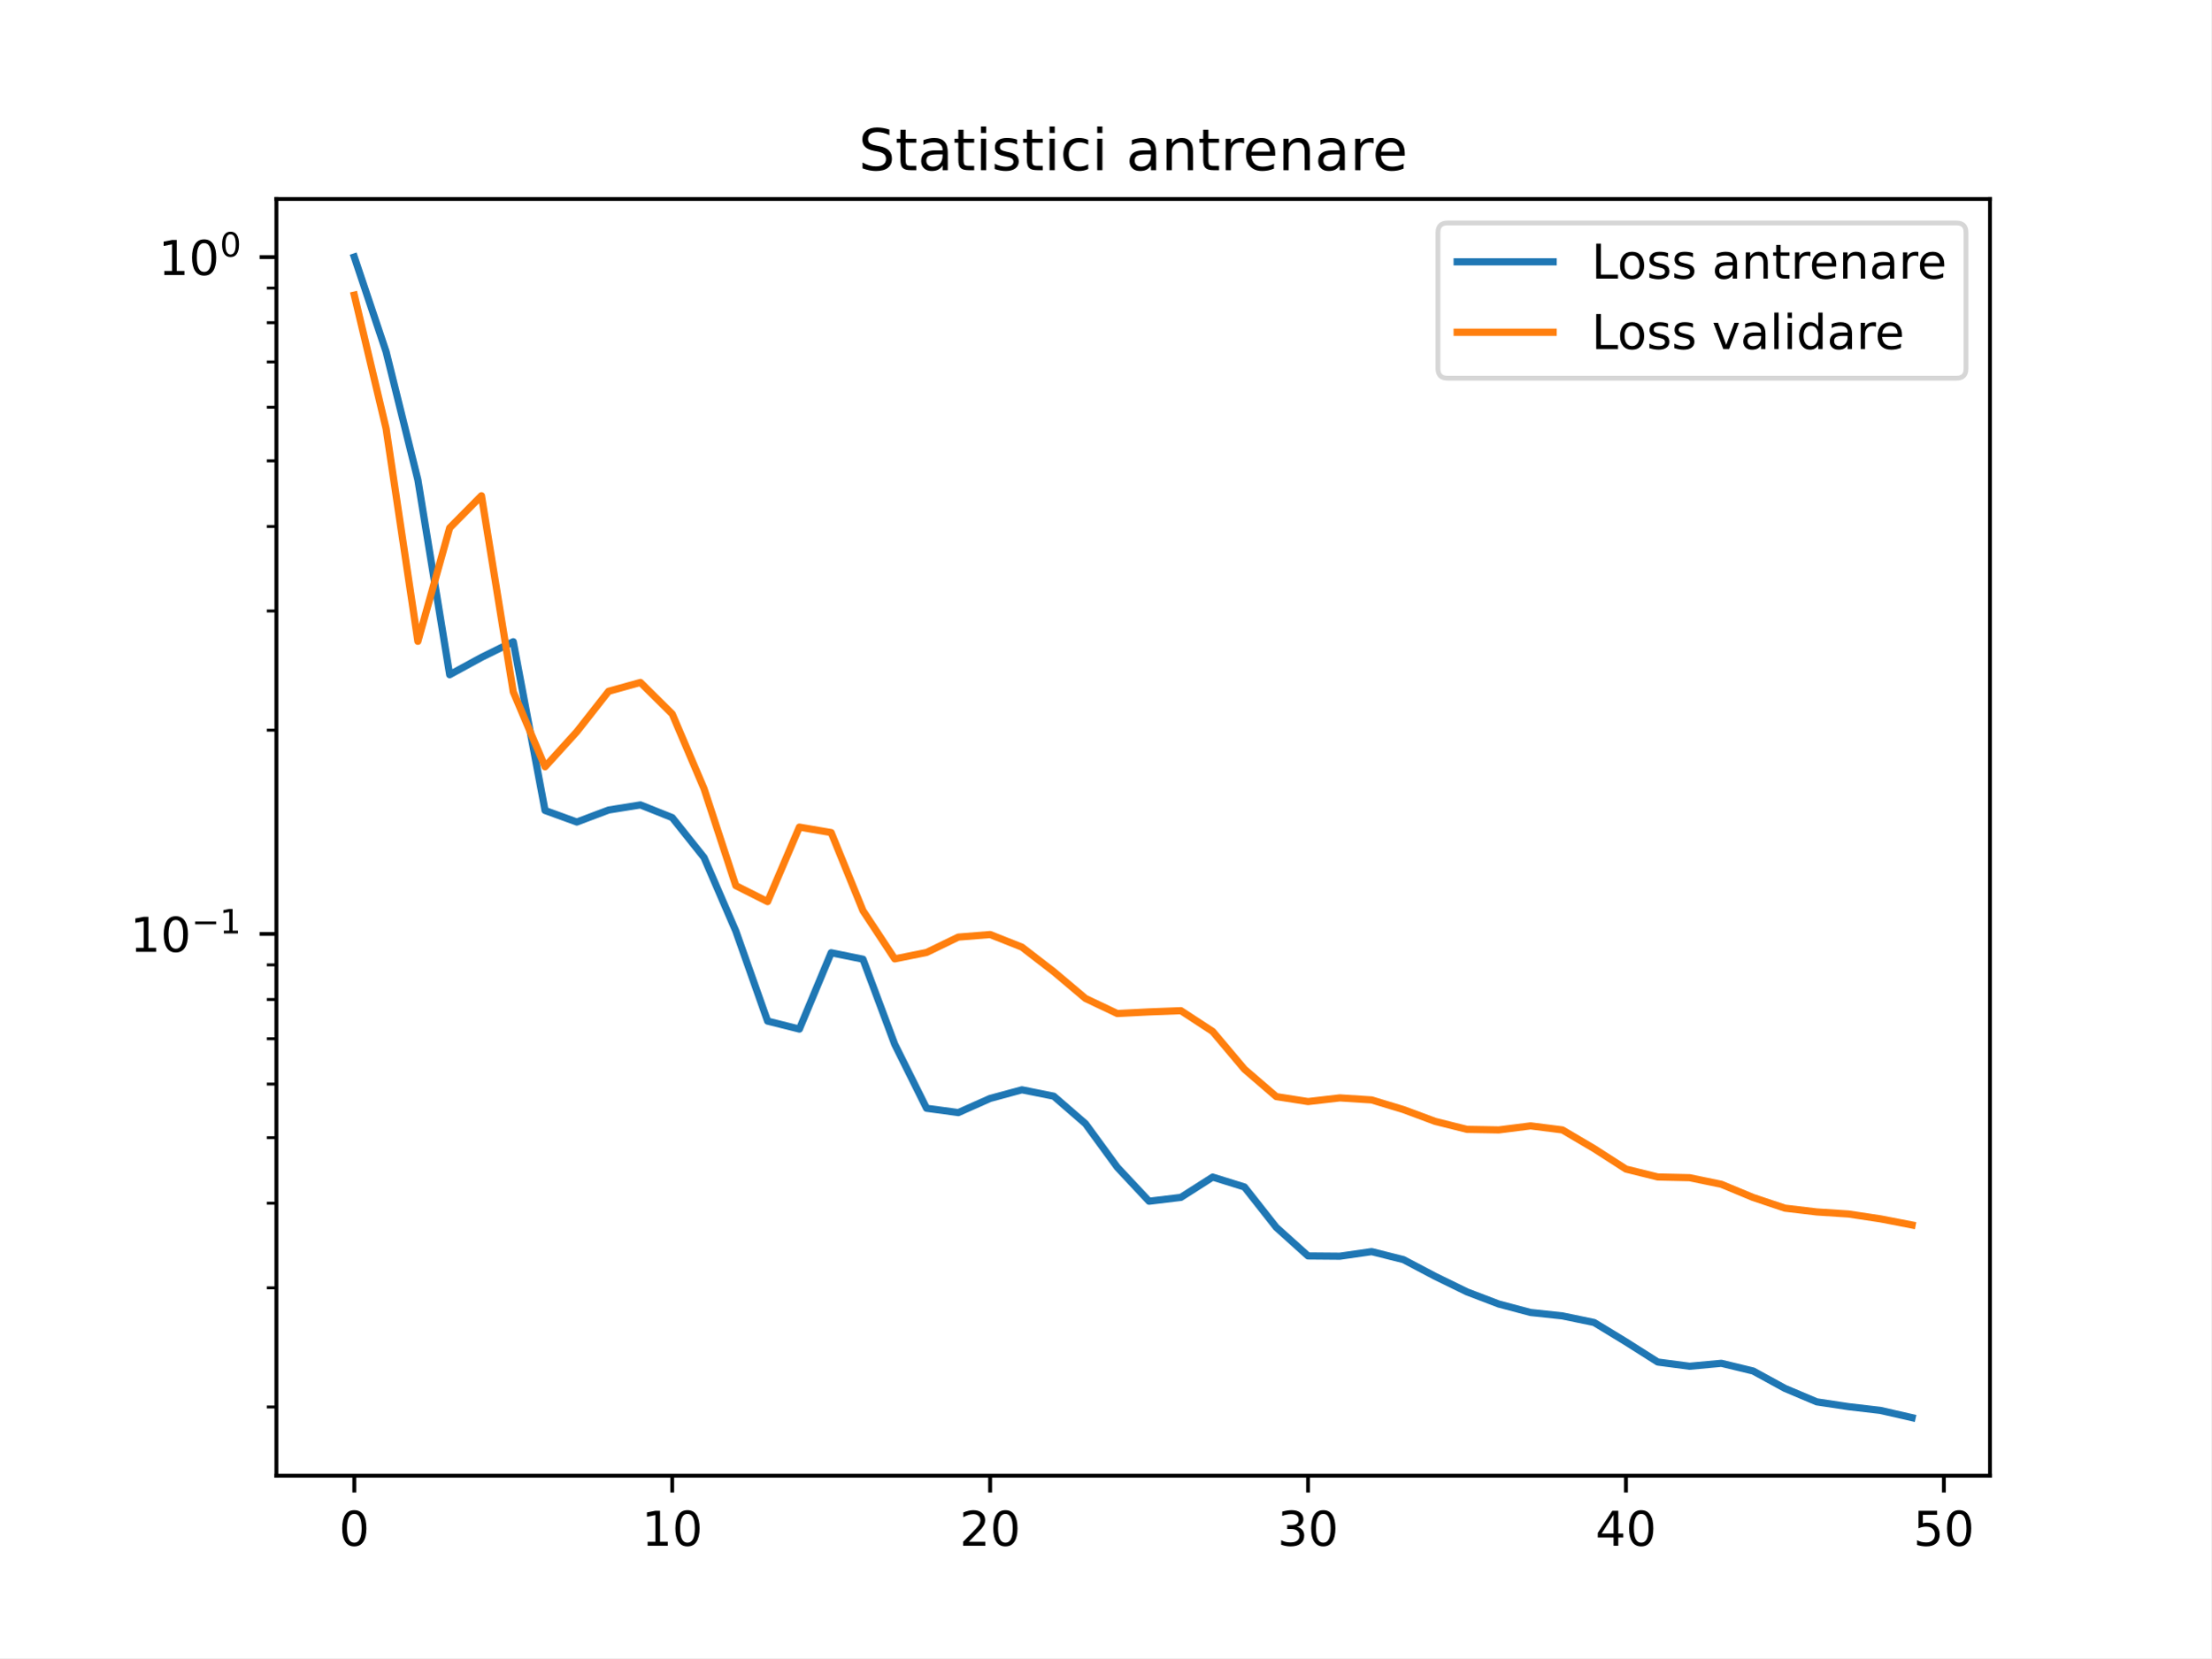
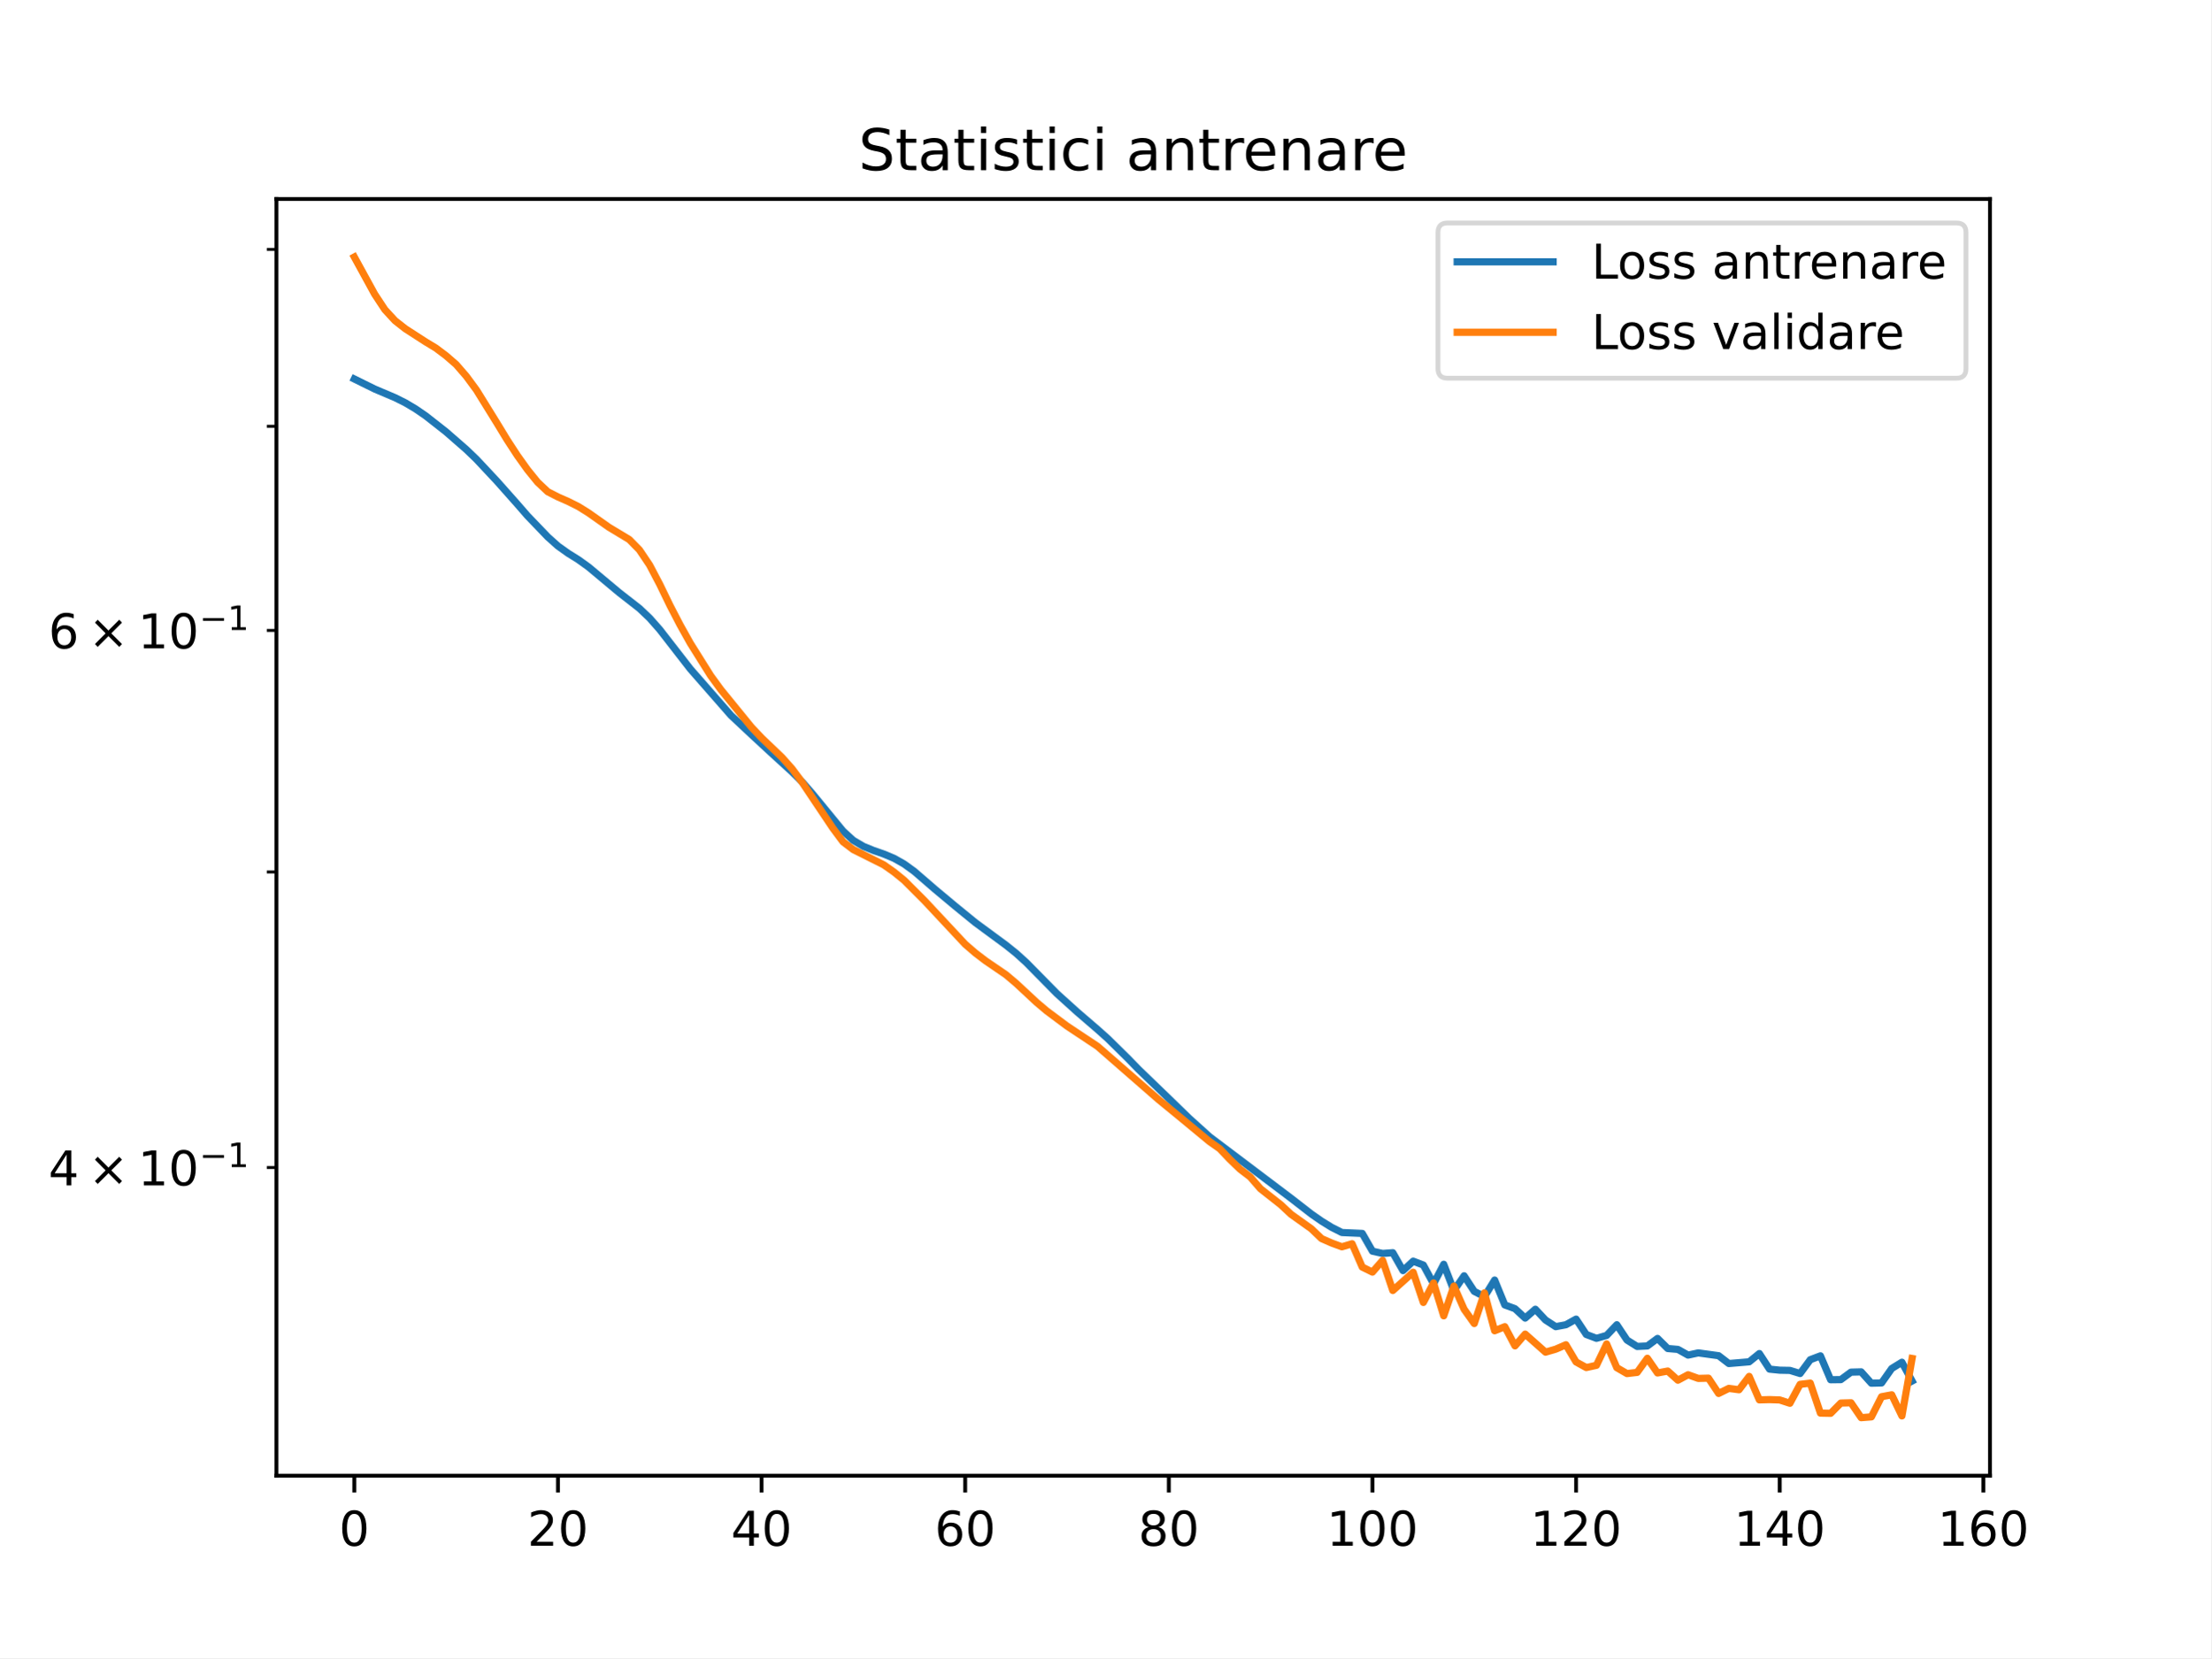
<svg xmlns="http://www.w3.org/2000/svg" xmlns:xlink="http://www.w3.org/1999/xlink" width="460.8pt" height="345.6pt" viewBox="0 0 460.8 345.6" version="1.1">
  <defs>
    <style type="text/css">*{stroke-linejoin: round; stroke-linecap: butt}</style>
  </defs>
  <g id="figure_1">
    <g id="patch_1">
      <path d="M 0 345.6  L 460.8 345.6  L 460.8 0  L 0 0  z " style="fill: #ffffff" />
    </g>
    <g id="axes_1">
      <g id="patch_2">
        <path d="M 57.6 307.584  L 414.72 307.584  L 414.72 41.472  L 57.6 41.472  z " style="fill: #ffffff" />
      </g>
      <g id="matplotlib.axis_1">
        <g id="xtick_1">
          <g id="line2d_1">
            <defs>
-               <path id="ma93ab49468" d="M 0 0  L 0 3.5  " style="stroke: #000000; stroke-width: 0.8" />
+               <path id="m828e5fd123" d="M 0 0  L 0 3.5  " style="stroke: #000000; stroke-width: 0.8" />
            </defs>
            <g>
-               <use xlink:href="#ma93ab49468" x="73.833" y="307.584" style="stroke: #000000; stroke-width: 0.8" />
+               <use xlink:href="#m828e5fd123" x="73.833" y="307.584" style="stroke: #000000; stroke-width: 0.8" />
            </g>
          </g>
          <g id="text_1">
            <g transform="translate(70.65148 322.1824) scale(0.1 -0.1)">
              <defs>
                <path id="DejaVuSans-30" d="M 2034 4250  Q 1547 4250 1301 3770  Q 1056 3291 1056 2328  Q 1056 1369 1301 889  Q 1547 409 2034 409  Q 2525 409 2770 889  Q 3016 1369 3016 2328  Q 3016 3291 2770 3770  Q 2525 4250 2034 4250  z M 2034 4750  Q 2819 4750 3233 4129  Q 3647 3509 3647 2328  Q 3647 1150 3233 529  Q 2819 -91 2034 -91  Q 1250 -91 836 529  Q 422 1150 422 2328  Q 422 3509 836 4129  Q 1250 4750 2034 4750  z " transform="scale(0.015625)" />
              </defs>
              <use xlink:href="#DejaVuSans-30" />
            </g>
          </g>
        </g>
        <g id="xtick_2">
          <g id="line2d_2">
            <g>
-               <use xlink:href="#ma93ab49468" x="140.089" y="307.584" style="stroke: #000000; stroke-width: 0.8" />
+               <use xlink:href="#m828e5fd123" x="116.271" y="307.584" style="stroke: #000000; stroke-width: 0.8" />
            </g>
          </g>
          <g id="text_2">
-             <g transform="translate(133.7263 322.1824) scale(0.1 -0.1)">
-               <defs>
-                 <path id="DejaVuSans-31" d="M 794 531  L 1825 531  L 1825 4091  L 703 3866  L 703 4441  L 1819 4666  L 2450 4666  L 2450 531  L 3481 531  L 3481 0  L 794 0  L 794 531  z " transform="scale(0.015625)" />
-               </defs>
-               <use xlink:href="#DejaVuSans-31" />
+             <g transform="translate(109.9087 322.1824) scale(0.1 -0.1)">
+               <defs>
+                 <path id="DejaVuSans-32" d="M 1228 531  L 3431 531  L 3431 0  L 469 0  L 469 531  Q 828 903 1448 1529  Q 2069 2156 2228 2338  Q 2531 2678 2651 2914  Q 2772 3150 2772 3378  Q 2772 3750 2511 3984  Q 2250 4219 1831 4219  Q 1534 4219 1204 4116  Q 875 4013 500 3803  L 500 4441  Q 881 4594 1212 4672  Q 1544 4750 1819 4750  Q 2544 4750 2975 4387  Q 3406 4025 3406 3419  Q 3406 3131 3298 2873  Q 3191 2616 2906 2266  Q 2828 2175 2409 1742  Q 1991 1309 1228 531  z " transform="scale(0.015625)" />
+               </defs>
+               <use xlink:href="#DejaVuSans-32" />
              <use xlink:href="#DejaVuSans-30" transform="translate(63.62305 0)" />
            </g>
          </g>
        </g>
        <g id="xtick_3">
          <g id="line2d_3">
            <g>
-               <use xlink:href="#ma93ab49468" x="206.345" y="307.584" style="stroke: #000000; stroke-width: 0.8" />
+               <use xlink:href="#m828e5fd123" x="158.71" y="307.584" style="stroke: #000000; stroke-width: 0.8" />
            </g>
          </g>
          <g id="text_3">
-             <g transform="translate(199.9823 322.1824) scale(0.1 -0.1)">
-               <defs>
-                 <path id="DejaVuSans-32" d="M 1228 531  L 3431 531  L 3431 0  L 469 0  L 469 531  Q 828 903 1448 1529  Q 2069 2156 2228 2338  Q 2531 2678 2651 2914  Q 2772 3150 2772 3378  Q 2772 3750 2511 3984  Q 2250 4219 1831 4219  Q 1534 4219 1204 4116  Q 875 4013 500 3803  L 500 4441  Q 881 4594 1212 4672  Q 1544 4750 1819 4750  Q 2544 4750 2975 4387  Q 3406 4025 3406 3419  Q 3406 3131 3298 2873  Q 3191 2616 2906 2266  Q 2828 2175 2409 1742  Q 1991 1309 1228 531  z " transform="scale(0.015625)" />
-               </defs>
-               <use xlink:href="#DejaVuSans-32" />
+             <g transform="translate(152.3472 322.1824) scale(0.1 -0.1)">
+               <defs>
+                 <path id="DejaVuSans-34" d="M 2419 4116  L 825 1625  L 2419 1625  L 2419 4116  z M 2253 4666  L 3047 4666  L 3047 1625  L 3713 1625  L 3713 1100  L 3047 1100  L 3047 0  L 2419 0  L 2419 1100  L 313 1100  L 313 1709  L 2253 4666  z " transform="scale(0.015625)" />
+               </defs>
+               <use xlink:href="#DejaVuSans-34" />
              <use xlink:href="#DejaVuSans-30" transform="translate(63.62305 0)" />
            </g>
          </g>
        </g>
        <g id="xtick_4">
          <g id="line2d_4">
            <g>
-               <use xlink:href="#ma93ab49468" x="272.601" y="307.584" style="stroke: #000000; stroke-width: 0.8" />
+               <use xlink:href="#m828e5fd123" x="201.148" y="307.584" style="stroke: #000000; stroke-width: 0.8" />
            </g>
          </g>
          <g id="text_4">
-             <g transform="translate(266.2383 322.1824) scale(0.1 -0.1)">
-               <defs>
-                 <path id="DejaVuSans-33" d="M 2597 2516  Q 3050 2419 3304 2112  Q 3559 1806 3559 1356  Q 3559 666 3084 287  Q 2609 -91 1734 -91  Q 1441 -91 1130 -33  Q 819 25 488 141  L 488 750  Q 750 597 1062 519  Q 1375 441 1716 441  Q 2309 441 2620 675  Q 2931 909 2931 1356  Q 2931 1769 2642 2001  Q 2353 2234 1838 2234  L 1294 2234  L 1294 2753  L 1863 2753  Q 2328 2753 2575 2939  Q 2822 3125 2822 3475  Q 2822 3834 2567 4026  Q 2313 4219 1838 4219  Q 1578 4219 1281 4162  Q 984 4106 628 3988  L 628 4550  Q 988 4650 1302 4700  Q 1616 4750 1894 4750  Q 2613 4750 3031 4423  Q 3450 4097 3450 3541  Q 3450 3153 3228 2886  Q 3006 2619 2597 2516  z " transform="scale(0.015625)" />
-               </defs>
-               <use xlink:href="#DejaVuSans-33" />
+             <g transform="translate(194.7857 322.1824) scale(0.1 -0.1)">
+               <defs>
+                 <path id="DejaVuSans-36" d="M 2113 2584  Q 1688 2584 1439 2293  Q 1191 2003 1191 1497  Q 1191 994 1439 701  Q 1688 409 2113 409  Q 2538 409 2786 701  Q 3034 994 3034 1497  Q 3034 2003 2786 2293  Q 2538 2584 2113 2584  z M 3366 4563  L 3366 3988  Q 3128 4100 2886 4159  Q 2644 4219 2406 4219  Q 1781 4219 1451 3797  Q 1122 3375 1075 2522  Q 1259 2794 1537 2939  Q 1816 3084 2150 3084  Q 2853 3084 3261 2657  Q 3669 2231 3669 1497  Q 3669 778 3244 343  Q 2819 -91 2113 -91  Q 1303 -91 875 529  Q 447 1150 447 2328  Q 447 3434 972 4092  Q 1497 4750 2381 4750  Q 2619 4750 2861 4703  Q 3103 4656 3366 4563  z " transform="scale(0.015625)" />
+               </defs>
+               <use xlink:href="#DejaVuSans-36" />
              <use xlink:href="#DejaVuSans-30" transform="translate(63.62305 0)" />
            </g>
          </g>
        </g>
        <g id="xtick_5">
          <g id="line2d_5">
            <g>
-               <use xlink:href="#ma93ab49468" x="338.857" y="307.584" style="stroke: #000000; stroke-width: 0.8" />
+               <use xlink:href="#m828e5fd123" x="243.587" y="307.584" style="stroke: #000000; stroke-width: 0.8" />
            </g>
          </g>
          <g id="text_5">
-             <g transform="translate(332.4943 322.1824) scale(0.1 -0.1)">
-               <defs>
-                 <path id="DejaVuSans-34" d="M 2419 4116  L 825 1625  L 2419 1625  L 2419 4116  z M 2253 4666  L 3047 4666  L 3047 1625  L 3713 1625  L 3713 1100  L 3047 1100  L 3047 0  L 2419 0  L 2419 1100  L 313 1100  L 313 1709  L 2253 4666  z " transform="scale(0.015625)" />
-               </defs>
-               <use xlink:href="#DejaVuSans-34" />
+             <g transform="translate(237.2242 322.1824) scale(0.1 -0.1)">
+               <defs>
+                 <path id="DejaVuSans-38" d="M 2034 2216  Q 1584 2216 1326 1975  Q 1069 1734 1069 1313  Q 1069 891 1326 650  Q 1584 409 2034 409  Q 2484 409 2743 651  Q 3003 894 3003 1313  Q 3003 1734 2745 1975  Q 2488 2216 2034 2216  z M 1403 2484  Q 997 2584 770 2862  Q 544 3141 544 3541  Q 544 4100 942 4425  Q 1341 4750 2034 4750  Q 2731 4750 3128 4425  Q 3525 4100 3525 3541  Q 3525 3141 3298 2862  Q 3072 2584 2669 2484  Q 3125 2378 3379 2068  Q 3634 1759 3634 1313  Q 3634 634 3220 271  Q 2806 -91 2034 -91  Q 1263 -91 848 271  Q 434 634 434 1313  Q 434 1759 690 2068  Q 947 2378 1403 2484  z M 1172 3481  Q 1172 3119 1398 2916  Q 1625 2713 2034 2713  Q 2441 2713 2670 2916  Q 2900 3119 2900 3481  Q 2900 3844 2670 4047  Q 2441 4250 2034 4250  Q 1625 4250 1398 4047  Q 1172 3844 1172 3481  z " transform="scale(0.015625)" />
+               </defs>
+               <use xlink:href="#DejaVuSans-38" />
              <use xlink:href="#DejaVuSans-30" transform="translate(63.62305 0)" />
            </g>
          </g>
        </g>
        <g id="xtick_6">
          <g id="line2d_6">
            <g>
-               <use xlink:href="#ma93ab49468" x="405.113" y="307.584" style="stroke: #000000; stroke-width: 0.8" />
+               <use xlink:href="#m828e5fd123" x="286.025" y="307.584" style="stroke: #000000; stroke-width: 0.8" />
            </g>
          </g>
          <g id="text_6">
-             <g transform="translate(398.7504 322.1824) scale(0.1 -0.1)">
-               <defs>
-                 <path id="DejaVuSans-35" d="M 691 4666  L 3169 4666  L 3169 4134  L 1269 4134  L 1269 2991  Q 1406 3038 1543 3061  Q 1681 3084 1819 3084  Q 2600 3084 3056 2656  Q 3513 2228 3513 1497  Q 3513 744 3044 326  Q 2575 -91 1722 -91  Q 1428 -91 1123 -41  Q 819 9 494 109  L 494 744  Q 775 591 1075 516  Q 1375 441 1709 441  Q 2250 441 2565 725  Q 2881 1009 2881 1497  Q 2881 1984 2565 2268  Q 2250 2553 1709 2553  Q 1456 2553 1204 2497  Q 953 2441 691 2322  L 691 4666  z " transform="scale(0.015625)" />
-               </defs>
-               <use xlink:href="#DejaVuSans-35" />
-               <use xlink:href="#DejaVuSans-30" transform="translate(63.62305 0)" />
+             <g transform="translate(276.4815 322.1824) scale(0.1 -0.1)">
+               <defs>
+                 <path id="DejaVuSans-31" d="M 794 531  L 1825 531  L 1825 4091  L 703 3866  L 703 4441  L 1819 4666  L 2450 4666  L 2450 531  L 3481 531  L 3481 0  L 794 0  L 794 531  z " transform="scale(0.015625)" />
+               </defs>
+               <use xlink:href="#DejaVuSans-31" />
+               <use xlink:href="#DejaVuSans-30" transform="translate(63.62305 0)" />
+               <use xlink:href="#DejaVuSans-30" transform="translate(127.2461 0)" />
+             </g>
+           </g>
+         </g>
+         <g id="xtick_7">
+           <g id="line2d_7">
+             <g>
+               <use xlink:href="#m828e5fd123" x="328.464" y="307.584" style="stroke: #000000; stroke-width: 0.8" />
+             </g>
+           </g>
+           <g id="text_7">
+             <g transform="translate(318.92 322.1824) scale(0.1 -0.1)">
+               <use xlink:href="#DejaVuSans-31" />
+               <use xlink:href="#DejaVuSans-32" transform="translate(63.62305 0)" />
+               <use xlink:href="#DejaVuSans-30" transform="translate(127.2461 0)" />
+             </g>
+           </g>
+         </g>
+         <g id="xtick_8">
+           <g id="line2d_8">
+             <g>
+               <use xlink:href="#m828e5fd123" x="370.902" y="307.584" style="stroke: #000000; stroke-width: 0.8" />
+             </g>
+           </g>
+           <g id="text_8">
+             <g transform="translate(361.3585 322.1824) scale(0.1 -0.1)">
+               <use xlink:href="#DejaVuSans-31" />
+               <use xlink:href="#DejaVuSans-34" transform="translate(63.62305 0)" />
+               <use xlink:href="#DejaVuSans-30" transform="translate(127.2461 0)" />
+             </g>
+           </g>
+         </g>
+         <g id="xtick_9">
+           <g id="line2d_9">
+             <g>
+               <use xlink:href="#m828e5fd123" x="413.341" y="307.584" style="stroke: #000000; stroke-width: 0.8" />
+             </g>
+           </g>
+           <g id="text_9">
+             <g transform="translate(403.797 322.1824) scale(0.1 -0.1)">
+               <use xlink:href="#DejaVuSans-31" />
+               <use xlink:href="#DejaVuSans-36" transform="translate(63.62305 0)" />
+               <use xlink:href="#DejaVuSans-30" transform="translate(127.2461 0)" />
            </g>
          </g>
        </g>
      </g>
      <g id="matplotlib.axis_2">
        <g id="ytick_1">
-           <g id="line2d_7">
+           <g id="line2d_10">
            <defs>
-               <path id="mf0488bf335" d="M 0 0  L -3.5 0  " style="stroke: #000000; stroke-width: 0.8" />
+               <path id="mb1cbceed5d" d="M 0 0  L -2 0  " style="stroke: #000000; stroke-width: 0.6" />
            </defs>
            <g>
-               <use xlink:href="#mf0488bf335" x="57.6" y="194.657" style="stroke: #000000; stroke-width: 0.8" />
-             </g>
-           </g>
-           <g id="text_7">
-             <g transform="translate(27.1 198.4557) scale(0.1 -0.1)">
-               <defs>
+               <use xlink:href="#mb1cbceed5d" x="57.6" y="243.348" style="stroke: #000000; stroke-width: 0.6" />
+             </g>
+           </g>
+           <g id="text_10">
+             <g transform="translate(10.1 247.1477) scale(0.1 -0.1)">
+               <defs>
+                 <path id="DejaVuSans-d7" d="M 4488 3438  L 3059 2003  L 4488 575  L 4116 197  L 2681 1631  L 1247 197  L 878 575  L 2303 2003  L 878 3438  L 1247 3816  L 2681 2381  L 4116 3816  L 4488 3438  z " transform="scale(0.015625)" />
                <path id="DejaVuSans-2212" d="M 678 2272  L 4684 2272  L 4684 1741  L 678 1741  L 678 2272  z " transform="scale(0.015625)" />
              </defs>
-               <use xlink:href="#DejaVuSans-31" transform="translate(0 0.684375)" />
-               <use xlink:href="#DejaVuSans-30" transform="translate(63.62305 0.684375)" />
-               <use xlink:href="#DejaVuSans-2212" transform="translate(128.2031 38.96563) scale(0.7)" />
-               <use xlink:href="#DejaVuSans-31" transform="translate(186.8555 38.96563) scale(0.7)" />
+               <use xlink:href="#DejaVuSans-34" transform="translate(0 0.684375)" />
+               <use xlink:href="#DejaVuSans-d7" transform="translate(83.10547 0.684375)" />
+               <use xlink:href="#DejaVuSans-31" transform="translate(186.377 0.684375)" />
+               <use xlink:href="#DejaVuSans-30" transform="translate(250 0.684375)" />
+               <use xlink:href="#DejaVuSans-2212" transform="translate(314.5801 38.96563) scale(0.7)" />
+               <use xlink:href="#DejaVuSans-31" transform="translate(373.2324 38.96563) scale(0.7)" />
            </g>
          </g>
        </g>
        <g id="ytick_2">
-           <g id="line2d_8">
-             <g>
-               <use xlink:href="#mf0488bf335" x="57.6" y="53.584" style="stroke: #000000; stroke-width: 0.8" />
-             </g>
-           </g>
-           <g id="text_8">
-             <g transform="translate(33 57.38323) scale(0.1 -0.1)">
-               <use xlink:href="#DejaVuSans-31" transform="translate(0 0.765625)" />
-               <use xlink:href="#DejaVuSans-30" transform="translate(63.62305 0.765625)" />
-               <use xlink:href="#DejaVuSans-30" transform="translate(128.2031 39.04688) scale(0.7)" />
+           <g id="line2d_11">
+             <g>
+               <use xlink:href="#mb1cbceed5d" x="57.6" y="181.741" style="stroke: #000000; stroke-width: 0.6" />
            </g>
          </g>
        </g>
        <g id="ytick_3">
-           <g id="line2d_9">
-             <defs>
-               <path id="mbb5cd1aa00" d="M 0 0  L -2 0  " style="stroke: #000000; stroke-width: 0.6" />
-             </defs>
-             <g>
-               <use xlink:href="#mbb5cd1aa00" x="57.6" y="293.262" style="stroke: #000000; stroke-width: 0.6" />
+           <g id="line2d_12">
+             <g>
+               <use xlink:href="#mb1cbceed5d" x="57.6" y="131.404" style="stroke: #000000; stroke-width: 0.6" />
+             </g>
+           </g>
+           <g id="text_11">
+             <g transform="translate(10.1 135.2037) scale(0.1 -0.1)">
+               <use xlink:href="#DejaVuSans-36" transform="translate(0 0.684375)" />
+               <use xlink:href="#DejaVuSans-d7" transform="translate(83.10547 0.684375)" />
+               <use xlink:href="#DejaVuSans-31" transform="translate(186.377 0.684375)" />
+               <use xlink:href="#DejaVuSans-30" transform="translate(250 0.684375)" />
+               <use xlink:href="#DejaVuSans-2212" transform="translate(314.5801 38.96563) scale(0.7)" />
+               <use xlink:href="#DejaVuSans-31" transform="translate(373.2324 38.96563) scale(0.7)" />
            </g>
          </g>
        </g>
        <g id="ytick_4">
-           <g id="line2d_10">
-             <g>
-               <use xlink:href="#mbb5cd1aa00" x="57.6" y="268.42" style="stroke: #000000; stroke-width: 0.6" />
+           <g id="line2d_13">
+             <g>
+               <use xlink:href="#mb1cbceed5d" x="57.6" y="88.845" style="stroke: #000000; stroke-width: 0.6" />
            </g>
          </g>
        </g>
        <g id="ytick_5">
-           <g id="line2d_11">
-             <g>
-               <use xlink:href="#mbb5cd1aa00" x="57.6" y="250.795" style="stroke: #000000; stroke-width: 0.6" />
-             </g>
-           </g>
-         </g>
-         <g id="ytick_6">
-           <g id="line2d_12">
-             <g>
-               <use xlink:href="#mbb5cd1aa00" x="57.6" y="237.124" style="stroke: #000000; stroke-width: 0.6" />
-             </g>
-           </g>
-         </g>
-         <g id="ytick_7">
-           <g id="line2d_13">
-             <g>
-               <use xlink:href="#mbb5cd1aa00" x="57.6" y="225.953" style="stroke: #000000; stroke-width: 0.6" />
-             </g>
-           </g>
-         </g>
-         <g id="ytick_8">
          <g id="line2d_14">
            <g>
-               <use xlink:href="#mbb5cd1aa00" x="57.6" y="216.509" style="stroke: #000000; stroke-width: 0.6" />
-             </g>
-           </g>
-         </g>
-         <g id="ytick_9">
-           <g id="line2d_15">
-             <g>
-               <use xlink:href="#mbb5cd1aa00" x="57.6" y="208.328" style="stroke: #000000; stroke-width: 0.6" />
-             </g>
-           </g>
-         </g>
-         <g id="ytick_10">
-           <g id="line2d_16">
-             <g>
-               <use xlink:href="#mbb5cd1aa00" x="57.6" y="201.112" style="stroke: #000000; stroke-width: 0.6" />
-             </g>
-           </g>
-         </g>
-         <g id="ytick_11">
-           <g id="line2d_17">
-             <g>
-               <use xlink:href="#mbb5cd1aa00" x="57.6" y="152.189" style="stroke: #000000; stroke-width: 0.6" />
-             </g>
-           </g>
-         </g>
-         <g id="ytick_12">
-           <g id="line2d_18">
-             <g>
-               <use xlink:href="#mbb5cd1aa00" x="57.6" y="127.348" style="stroke: #000000; stroke-width: 0.6" />
-             </g>
-           </g>
-         </g>
-         <g id="ytick_13">
-           <g id="line2d_19">
-             <g>
-               <use xlink:href="#mbb5cd1aa00" x="57.6" y="109.722" style="stroke: #000000; stroke-width: 0.6" />
-             </g>
-           </g>
-         </g>
-         <g id="ytick_14">
-           <g id="line2d_20">
-             <g>
-               <use xlink:href="#mbb5cd1aa00" x="57.6" y="96.051" style="stroke: #000000; stroke-width: 0.6" />
-             </g>
-           </g>
-         </g>
-         <g id="ytick_15">
-           <g id="line2d_21">
-             <g>
-               <use xlink:href="#mbb5cd1aa00" x="57.6" y="84.881" style="stroke: #000000; stroke-width: 0.6" />
-             </g>
-           </g>
-         </g>
-         <g id="ytick_16">
-           <g id="line2d_22">
-             <g>
-               <use xlink:href="#mbb5cd1aa00" x="57.6" y="75.436" style="stroke: #000000; stroke-width: 0.6" />
-             </g>
-           </g>
-         </g>
-         <g id="ytick_17">
-           <g id="line2d_23">
-             <g>
-               <use xlink:href="#mbb5cd1aa00" x="57.6" y="67.255" style="stroke: #000000; stroke-width: 0.6" />
-             </g>
-           </g>
-         </g>
-         <g id="ytick_18">
-           <g id="line2d_24">
-             <g>
-               <use xlink:href="#mbb5cd1aa00" x="57.6" y="60.039" style="stroke: #000000; stroke-width: 0.6" />
-             </g>
-           </g>
-         </g>
-       </g>
-       <g id="line2d_25">
-         <path d="M 73.833 53.568  L 80.458 73.31  L 87.084 100.026  L 93.71 140.63  L 100.335 137.019  L 106.961 133.754  L 113.586 168.926  L 120.212 171.334  L 126.838 168.835  L 133.463 167.767  L 140.089 170.412  L 146.714 178.719  L 153.34 194.055  L 159.966 212.829  L 166.591 214.491  L 173.217 198.583  L 179.842 199.925  L 186.468 217.677  L 193.094 230.998  L 199.719 231.898  L 206.345 228.948  L 212.97 227.15  L 219.596 228.477  L 226.222 234.222  L 232.847 243.295  L 239.473 250.376  L 246.098 249.572  L 252.724 245.342  L 259.35 247.405  L 265.975 255.818  L 272.601 261.775  L 279.226 261.832  L 285.852 260.877  L 292.478 262.544  L 299.103 266.038  L 305.729 269.271  L 312.354 271.8  L 318.98 273.562  L 325.606 274.275  L 332.231 275.656  L 338.857 279.692  L 345.482 283.891  L 352.108 284.772  L 358.734 284.153  L 365.359 285.761  L 371.985 289.386  L 378.61 292.188  L 385.236 293.195  L 391.862 293.969  L 398.487 295.488  " clip-path="url(#p1ee0184ee8)" style="fill: none; stroke: #1f77b4; stroke-width: 1.5; stroke-linecap: square" />
-       </g>
-       <g id="line2d_26">
-         <path d="M 73.833 61.508  L 80.458 89.324  L 87.084 133.677  L 93.71 110.027  L 100.335 103.325  L 106.961 144.204  L 113.586 159.817  L 120.212 152.511  L 126.838 144.08  L 133.463 142.247  L 140.089 148.807  L 146.714 164.363  L 153.34 184.595  L 159.966 187.923  L 166.591 172.395  L 173.217 173.534  L 179.842 189.815  L 186.468 199.859  L 193.094 198.524  L 199.719 195.319  L 206.345 194.786  L 212.97 197.411  L 219.596 202.523  L 226.222 208.112  L 232.847 211.25  L 239.473 210.912  L 246.098 210.657  L 252.724 214.991  L 259.35 222.858  L 265.975 228.564  L 272.601 229.604  L 279.226 228.833  L 285.852 229.262  L 292.478 231.271  L 299.103 233.735  L 305.729 235.395  L 312.354 235.513  L 318.98 234.667  L 325.606 235.513  L 332.231 239.417  L 338.857 243.675  L 345.482 245.318  L 352.108 245.471  L 358.734 246.844  L 365.359 249.596  L 371.985 251.82  L 378.61 252.606  L 385.236 253.041  L 391.862 254.043  L 398.487 255.329  " clip-path="url(#p1ee0184ee8)" style="fill: none; stroke: #ff7f0e; stroke-width: 1.5; stroke-linecap: square" />
+               <use xlink:href="#mb1cbceed5d" x="57.6" y="51.979" style="stroke: #000000; stroke-width: 0.6" />
+             </g>
+           </g>
+         </g>
+       </g>
+       <g id="line2d_15">
+         <path d="M 73.833 78.985  L 78.077 81.077  L 82.32 82.88  L 84.442 83.94  L 86.564 85.197  L 88.686 86.65  L 92.93 89.982  L 97.174 93.684  L 99.296 95.726  L 103.54 100.263  L 107.784 105.043  L 109.905 107.484  L 114.149 111.906  L 116.271 113.807  L 118.393 115.319  L 120.515 116.64  L 122.637 118.166  L 129.003 123.49  L 133.247 126.801  L 135.369 128.819  L 137.49 131.222  L 143.856 139.419  L 152.344 149.118  L 156.588 153.093  L 160.832 157.02  L 165.076 160.896  L 167.197 163.009  L 169.319 165.455  L 175.685 173.217  L 177.807 175.154  L 179.929 176.404  L 182.051 177.268  L 184.173 178.005  L 186.295 178.889  L 188.417 180.084  L 190.539 181.625  L 194.782 185.296  L 199.026 188.841  L 203.27 192.305  L 209.636 196.993  L 211.758 198.693  L 213.88 200.618  L 220.246 207.085  L 224.489 210.919  L 228.733 214.574  L 230.855 216.471  L 235.099 220.651  L 237.221 222.84  L 243.587 228.982  L 247.831 233.102  L 252.074 236.934  L 269.05 249.751  L 273.294 253.045  L 275.416 254.521  L 277.538 255.829  L 279.659 256.896  L 283.903 257.085  L 286.025 260.79  L 288.147 261.27  L 290.269 261.106  L 292.391 264.839  L 294.513 262.87  L 296.635 263.68  L 298.757 267.587  L 300.879 263.518  L 303.001 269.009  L 305.123 265.917  L 307.244 269.168  L 309.366 270.257  L 311.488 266.803  L 313.61 271.997  L 315.732 272.771  L 317.854 274.735  L 319.976 272.886  L 322.098 275.143  L 324.22 276.518  L 326.342 276.12  L 328.464 274.947  L 330.586 278.15  L 332.708 278.953  L 334.83 278.347  L 336.951 276.119  L 339.073 279.315  L 341.195 280.647  L 343.317 280.541  L 345.439 278.972  L 347.561 281.074  L 349.683 281.261  L 351.805 282.449  L 353.927 281.987  L 358.171 282.573  L 360.293 284.205  L 364.536 283.847  L 366.658 282.123  L 368.78 285.372  L 370.902 285.592  L 373.024 285.633  L 375.146 286.287  L 377.268 283.41  L 379.39 282.602  L 381.512 287.584  L 383.634 287.558  L 385.756 286.001  L 387.878 285.944  L 390 288.306  L 392.121 288.252  L 394.243 285.242  L 396.365 283.932  L 398.487 287.849  L 398.487 287.849  " clip-path="url(#pe89525424d)" style="fill: none; stroke: #1f77b4; stroke-width: 1.5; stroke-linecap: square" />
+       </g>
+       <g id="line2d_16">
+         <path d="M 73.833 53.568  L 78.077 61.31  L 80.199 64.529  L 82.32 66.832  L 84.442 68.499  L 88.686 71.243  L 90.808 72.525  L 92.93 74.119  L 95.052 75.96  L 97.174 78.41  L 99.296 81.293  L 103.54 88.149  L 105.662 91.638  L 107.784 94.898  L 109.905 97.87  L 112.027 100.491  L 114.149 102.489  L 116.271 103.574  L 118.393 104.509  L 120.515 105.567  L 122.637 106.892  L 126.881 109.886  L 131.125 112.443  L 133.247 114.604  L 135.369 117.765  L 137.49 121.799  L 139.612 126.18  L 141.734 130.265  L 143.856 134.059  L 148.1 140.828  L 150.222 143.736  L 156.588 151.551  L 158.71 153.797  L 162.954 157.854  L 165.076 160.244  L 167.197 163.096  L 173.563 172.605  L 175.685 175.46  L 177.807 177.074  L 184.173 180.257  L 186.295 181.75  L 188.417 183.473  L 192.661 187.721  L 201.148 196.809  L 203.27 198.64  L 205.392 200.261  L 209.636 203.157  L 211.758 204.949  L 216.002 208.903  L 218.124 210.696  L 222.367 213.865  L 228.733 218.093  L 241.465 229.202  L 245.709 232.675  L 252.074 237.942  L 254.196 239.427  L 256.318 241.659  L 258.44 243.701  L 260.562 245.323  L 262.684 247.769  L 266.928 251.112  L 269.05 253.096  L 273.294 256.125  L 275.416 258.162  L 277.538 259.092  L 279.659 259.875  L 281.781 259.24  L 283.903 264.107  L 286.025 265.148  L 288.147 262.705  L 290.269 268.985  L 294.513 265.177  L 296.635 271.474  L 298.757 267.406  L 300.879 274.265  L 303.001 268.062  L 305.123 272.884  L 307.244 275.87  L 309.366 269.478  L 311.488 277.377  L 313.61 276.527  L 315.732 280.524  L 317.854 278.072  L 322.098 281.837  L 324.22 281.21  L 326.342 280.292  L 328.464 283.874  L 330.586 285.046  L 332.708 284.575  L 334.83 280.127  L 336.951 285.076  L 339.073 286.299  L 341.195 286.048  L 343.317 283.112  L 345.439 286.171  L 347.561 285.768  L 349.683 287.678  L 351.805 286.542  L 353.927 287.307  L 356.049 287.252  L 358.171 290.44  L 360.293 289.386  L 362.415 289.67  L 364.536 286.888  L 366.658 291.78  L 368.78 291.722  L 370.902 291.797  L 373.024 292.488  L 375.146 288.545  L 377.268 288.289  L 379.39 294.541  L 381.512 294.584  L 383.634 292.444  L 385.756 292.386  L 387.878 295.488  L 390 295.32  L 392.121 291.124  L 394.243 290.724  L 396.365 295.122  L 398.487 283.153  L 398.487 283.153  " clip-path="url(#pe89525424d)" style="fill: none; stroke: #ff7f0e; stroke-width: 1.5; stroke-linecap: square" />
      </g>
      <g id="patch_3">
        <path d="M 57.6 307.584  L 57.6 41.472  " style="fill: none; stroke: #000000; stroke-width: 0.8; stroke-linejoin: miter; stroke-linecap: square" />
      </g>
      <g id="patch_4">
        <path d="M 414.72 307.584  L 414.72 41.472  " style="fill: none; stroke: #000000; stroke-width: 0.8; stroke-linejoin: miter; stroke-linecap: square" />
      </g>
      <g id="patch_5">
        <path d="M 57.6 307.584  L 414.72 307.584  " style="fill: none; stroke: #000000; stroke-width: 0.8; stroke-linejoin: miter; stroke-linecap: square" />
      </g>
      <g id="patch_6">
        <path d="M 57.6 41.472  L 414.72 41.472  " style="fill: none; stroke: #000000; stroke-width: 0.8; stroke-linejoin: miter; stroke-linecap: square" />
      </g>
-       <g id="text_9">
+       <g id="text_12">
        <g transform="translate(178.9275 35.472) scale(0.12 -0.12)">
          <defs>
            <path id="DejaVuSans-53" d="M 3425 4513  L 3425 3897  Q 3066 4069 2747 4153  Q 2428 4238 2131 4238  Q 1616 4238 1336 4038  Q 1056 3838 1056 3469  Q 1056 3159 1242 3001  Q 1428 2844 1947 2747  L 2328 2669  Q 3034 2534 3370 2195  Q 3706 1856 3706 1288  Q 3706 609 3251 259  Q 2797 -91 1919 -91  Q 1588 -91 1214 -16  Q 841 59 441 206  L 441 856  Q 825 641 1194 531  Q 1563 422 1919 422  Q 2459 422 2753 634  Q 3047 847 3047 1241  Q 3047 1584 2836 1778  Q 2625 1972 2144 2069  L 1759 2144  Q 1053 2284 737 2584  Q 422 2884 422 3419  Q 422 4038 858 4394  Q 1294 4750 2059 4750  Q 2388 4750 2728 4690  Q 3069 4631 3425 4513  z " transform="scale(0.015625)" />
            <path id="DejaVuSans-74" d="M 1172 4494  L 1172 3500  L 2356 3500  L 2356 3053  L 1172 3053  L 1172 1153  Q 1172 725 1289 603  Q 1406 481 1766 481  L 2356 481  L 2356 0  L 1766 0  Q 1100 0 847 248  Q 594 497 594 1153  L 594 3053  L 172 3053  L 172 3500  L 594 3500  L 594 4494  L 1172 4494  z " transform="scale(0.015625)" />
            <path id="DejaVuSans-61" d="M 2194 1759  Q 1497 1759 1228 1600  Q 959 1441 959 1056  Q 959 750 1161 570  Q 1363 391 1709 391  Q 2188 391 2477 730  Q 2766 1069 2766 1631  L 2766 1759  L 2194 1759  z M 3341 1997  L 3341 0  L 2766 0  L 2766 531  Q 2569 213 2275 61  Q 1981 -91 1556 -91  Q 1019 -91 701 211  Q 384 513 384 1019  Q 384 1609 779 1909  Q 1175 2209 1959 2209  L 2766 2209  L 2766 2266  Q 2766 2663 2505 2880  Q 2244 3097 1772 3097  Q 1472 3097 1187 3025  Q 903 2953 641 2809  L 641 3341  Q 956 3463 1253 3523  Q 1550 3584 1831 3584  Q 2591 3584 2966 3190  Q 3341 2797 3341 1997  z " transform="scale(0.015625)" />
            <path id="DejaVuSans-69" d="M 603 3500  L 1178 3500  L 1178 0  L 603 0  L 603 3500  z M 603 4863  L 1178 4863  L 1178 4134  L 603 4134  L 603 4863  z " transform="scale(0.015625)" />
            <path id="DejaVuSans-73" d="M 2834 3397  L 2834 2853  Q 2591 2978 2328 3040  Q 2066 3103 1784 3103  Q 1356 3103 1142 2972  Q 928 2841 928 2578  Q 928 2378 1081 2264  Q 1234 2150 1697 2047  L 1894 2003  Q 2506 1872 2764 1633  Q 3022 1394 3022 966  Q 3022 478 2636 193  Q 2250 -91 1575 -91  Q 1294 -91 989 -36  Q 684 19 347 128  L 347 722  Q 666 556 975 473  Q 1284 391 1588 391  Q 1994 391 2212 530  Q 2431 669 2431 922  Q 2431 1156 2273 1281  Q 2116 1406 1581 1522  L 1381 1569  Q 847 1681 609 1914  Q 372 2147 372 2553  Q 372 3047 722 3315  Q 1072 3584 1716 3584  Q 2034 3584 2315 3537  Q 2597 3491 2834 3397  z " transform="scale(0.015625)" />
            <path id="DejaVuSans-63" d="M 3122 3366  L 3122 2828  Q 2878 2963 2633 3030  Q 2388 3097 2138 3097  Q 1578 3097 1268 2742  Q 959 2388 959 1747  Q 959 1106 1268 751  Q 1578 397 2138 397  Q 2388 397 2633 464  Q 2878 531 3122 666  L 3122 134  Q 2881 22 2623 -34  Q 2366 -91 2075 -91  Q 1284 -91 818 406  Q 353 903 353 1747  Q 353 2603 823 3093  Q 1294 3584 2113 3584  Q 2378 3584 2631 3529  Q 2884 3475 3122 3366  z " transform="scale(0.015625)" />
            <path id="DejaVuSans-20" transform="scale(0.015625)" />
            <path id="DejaVuSans-6e" d="M 3513 2113  L 3513 0  L 2938 0  L 2938 2094  Q 2938 2591 2744 2837  Q 2550 3084 2163 3084  Q 1697 3084 1428 2787  Q 1159 2491 1159 1978  L 1159 0  L 581 0  L 581 3500  L 1159 3500  L 1159 2956  Q 1366 3272 1645 3428  Q 1925 3584 2291 3584  Q 2894 3584 3203 3211  Q 3513 2838 3513 2113  z " transform="scale(0.015625)" />
            <path id="DejaVuSans-72" d="M 2631 2963  Q 2534 3019 2420 3045  Q 2306 3072 2169 3072  Q 1681 3072 1420 2755  Q 1159 2438 1159 1844  L 1159 0  L 581 0  L 581 3500  L 1159 3500  L 1159 2956  Q 1341 3275 1631 3429  Q 1922 3584 2338 3584  Q 2397 3584 2469 3576  Q 2541 3569 2628 3553  L 2631 2963  z " transform="scale(0.015625)" />
            <path id="DejaVuSans-65" d="M 3597 1894  L 3597 1613  L 953 1613  Q 991 1019 1311 708  Q 1631 397 2203 397  Q 2534 397 2845 478  Q 3156 559 3463 722  L 3463 178  Q 3153 47 2828 -22  Q 2503 -91 2169 -91  Q 1331 -91 842 396  Q 353 884 353 1716  Q 353 2575 817 3079  Q 1281 3584 2069 3584  Q 2775 3584 3186 3129  Q 3597 2675 3597 1894  z M 3022 2063  Q 3016 2534 2758 2815  Q 2500 3097 2075 3097  Q 1594 3097 1305 2825  Q 1016 2553 972 2059  L 3022 2063  z " transform="scale(0.015625)" />
          </defs>
          <use xlink:href="#DejaVuSans-53" />
          <use xlink:href="#DejaVuSans-74" transform="translate(63.47656 0)" />
          <use xlink:href="#DejaVuSans-61" transform="translate(102.6855 0)" />
          <use xlink:href="#DejaVuSans-74" transform="translate(163.9648 0)" />
          <use xlink:href="#DejaVuSans-69" transform="translate(203.1738 0)" />
          <use xlink:href="#DejaVuSans-73" transform="translate(230.957 0)" />
          <use xlink:href="#DejaVuSans-74" transform="translate(283.0566 0)" />
          <use xlink:href="#DejaVuSans-69" transform="translate(322.2656 0)" />
          <use xlink:href="#DejaVuSans-63" transform="translate(350.0488 0)" />
          <use xlink:href="#DejaVuSans-69" transform="translate(405.0293 0)" />
          <use xlink:href="#DejaVuSans-20" transform="translate(432.8125 0)" />
          <use xlink:href="#DejaVuSans-61" transform="translate(464.5996 0)" />
          <use xlink:href="#DejaVuSans-6e" transform="translate(525.8789 0)" />
          <use xlink:href="#DejaVuSans-74" transform="translate(589.2578 0)" />
          <use xlink:href="#DejaVuSans-72" transform="translate(628.4668 0)" />
          <use xlink:href="#DejaVuSans-65" transform="translate(667.3301 0)" />
          <use xlink:href="#DejaVuSans-6e" transform="translate(728.8535 0)" />
          <use xlink:href="#DejaVuSans-61" transform="translate(792.2324 0)" />
          <use xlink:href="#DejaVuSans-72" transform="translate(853.5117 0)" />
          <use xlink:href="#DejaVuSans-65" transform="translate(892.375 0)" />
        </g>
      </g>
      <g id="legend_1">
        <g id="patch_7">
          <path d="M 301.678 78.828  L 407.72 78.828  Q 409.72 78.828 409.72 76.828  L 409.72 48.472  Q 409.72 46.472 407.72 46.472  L 301.678 46.472  Q 299.678 46.472 299.678 48.472  L 299.678 76.828  Q 299.678 78.828 301.678 78.828  z " style="fill: #ffffff; opacity: 0.8; stroke: #cccccc; stroke-linejoin: miter" />
        </g>
-         <g id="line2d_27">
+         <g id="line2d_17">
          <path d="M 303.678 54.57  L 313.678 54.57  L 323.678 54.57  " style="fill: none; stroke: #1f77b4; stroke-width: 1.5; stroke-linecap: square" />
        </g>
-         <g id="text_10">
+         <g id="text_13">
          <g transform="translate(331.6778 58.07044) scale(0.1 -0.1)">
            <defs>
              <path id="DejaVuSans-4c" d="M 628 4666  L 1259 4666  L 1259 531  L 3531 531  L 3531 0  L 628 0  L 628 4666  z " transform="scale(0.015625)" />
              <path id="DejaVuSans-6f" d="M 1959 3097  Q 1497 3097 1228 2736  Q 959 2375 959 1747  Q 959 1119 1226 758  Q 1494 397 1959 397  Q 2419 397 2687 759  Q 2956 1122 2956 1747  Q 2956 2369 2687 2733  Q 2419 3097 1959 3097  z M 1959 3584  Q 2709 3584 3137 3096  Q 3566 2609 3566 1747  Q 3566 888 3137 398  Q 2709 -91 1959 -91  Q 1206 -91 779 398  Q 353 888 353 1747  Q 353 2609 779 3096  Q 1206 3584 1959 3584  z " transform="scale(0.015625)" />
            </defs>
            <use xlink:href="#DejaVuSans-4c" />
            <use xlink:href="#DejaVuSans-6f" transform="translate(53.96289 0)" />
            <use xlink:href="#DejaVuSans-73" transform="translate(115.1445 0)" />
            <use xlink:href="#DejaVuSans-73" transform="translate(167.2441 0)" />
            <use xlink:href="#DejaVuSans-20" transform="translate(219.3438 0)" />
            <use xlink:href="#DejaVuSans-61" transform="translate(251.1309 0)" />
            <use xlink:href="#DejaVuSans-6e" transform="translate(312.4102 0)" />
            <use xlink:href="#DejaVuSans-74" transform="translate(375.7891 0)" />
            <use xlink:href="#DejaVuSans-72" transform="translate(414.998 0)" />
            <use xlink:href="#DejaVuSans-65" transform="translate(453.8613 0)" />
            <use xlink:href="#DejaVuSans-6e" transform="translate(515.3848 0)" />
            <use xlink:href="#DejaVuSans-61" transform="translate(578.7637 0)" />
            <use xlink:href="#DejaVuSans-72" transform="translate(640.043 0)" />
            <use xlink:href="#DejaVuSans-65" transform="translate(678.9062 0)" />
          </g>
        </g>
-         <g id="line2d_28">
+         <g id="line2d_18">
          <path d="M 303.678 69.249  L 313.678 69.249  L 323.678 69.249  " style="fill: none; stroke: #ff7f0e; stroke-width: 1.5; stroke-linecap: square" />
        </g>
-         <g id="text_11">
+         <g id="text_14">
          <g transform="translate(331.6778 72.74856) scale(0.1 -0.1)">
            <defs>
              <path id="DejaVuSans-76" d="M 191 3500  L 800 3500  L 1894 563  L 2988 3500  L 3597 3500  L 2284 0  L 1503 0  L 191 3500  z " transform="scale(0.015625)" />
              <path id="DejaVuSans-6c" d="M 603 4863  L 1178 4863  L 1178 0  L 603 0  L 603 4863  z " transform="scale(0.015625)" />
              <path id="DejaVuSans-64" d="M 2906 2969  L 2906 4863  L 3481 4863  L 3481 0  L 2906 0  L 2906 525  Q 2725 213 2448 61  Q 2172 -91 1784 -91  Q 1150 -91 751 415  Q 353 922 353 1747  Q 353 2572 751 3078  Q 1150 3584 1784 3584  Q 2172 3584 2448 3432  Q 2725 3281 2906 2969  z M 947 1747  Q 947 1113 1208 752  Q 1469 391 1925 391  Q 2381 391 2643 752  Q 2906 1113 2906 1747  Q 2906 2381 2643 2742  Q 2381 3103 1925 3103  Q 1469 3103 1208 2742  Q 947 2381 947 1747  z " transform="scale(0.015625)" />
            </defs>
            <use xlink:href="#DejaVuSans-4c" />
            <use xlink:href="#DejaVuSans-6f" transform="translate(53.96289 0)" />
            <use xlink:href="#DejaVuSans-73" transform="translate(115.1445 0)" />
            <use xlink:href="#DejaVuSans-73" transform="translate(167.2441 0)" />
            <use xlink:href="#DejaVuSans-20" transform="translate(219.3438 0)" />
            <use xlink:href="#DejaVuSans-76" transform="translate(251.1309 0)" />
            <use xlink:href="#DejaVuSans-61" transform="translate(310.3105 0)" />
            <use xlink:href="#DejaVuSans-6c" transform="translate(371.5898 0)" />
            <use xlink:href="#DejaVuSans-69" transform="translate(399.373 0)" />
            <use xlink:href="#DejaVuSans-64" transform="translate(427.1562 0)" />
            <use xlink:href="#DejaVuSans-61" transform="translate(490.6328 0)" />
            <use xlink:href="#DejaVuSans-72" transform="translate(551.9121 0)" />
            <use xlink:href="#DejaVuSans-65" transform="translate(590.7754 0)" />
          </g>
        </g>
      </g>
    </g>
  </g>
  <defs>
-     <clipPath id="p1ee0184ee8">
+     <clipPath id="pe89525424d">
      <rect x="57.6" y="41.472" width="357.12" height="266.112" />
    </clipPath>
  </defs>
</svg>
